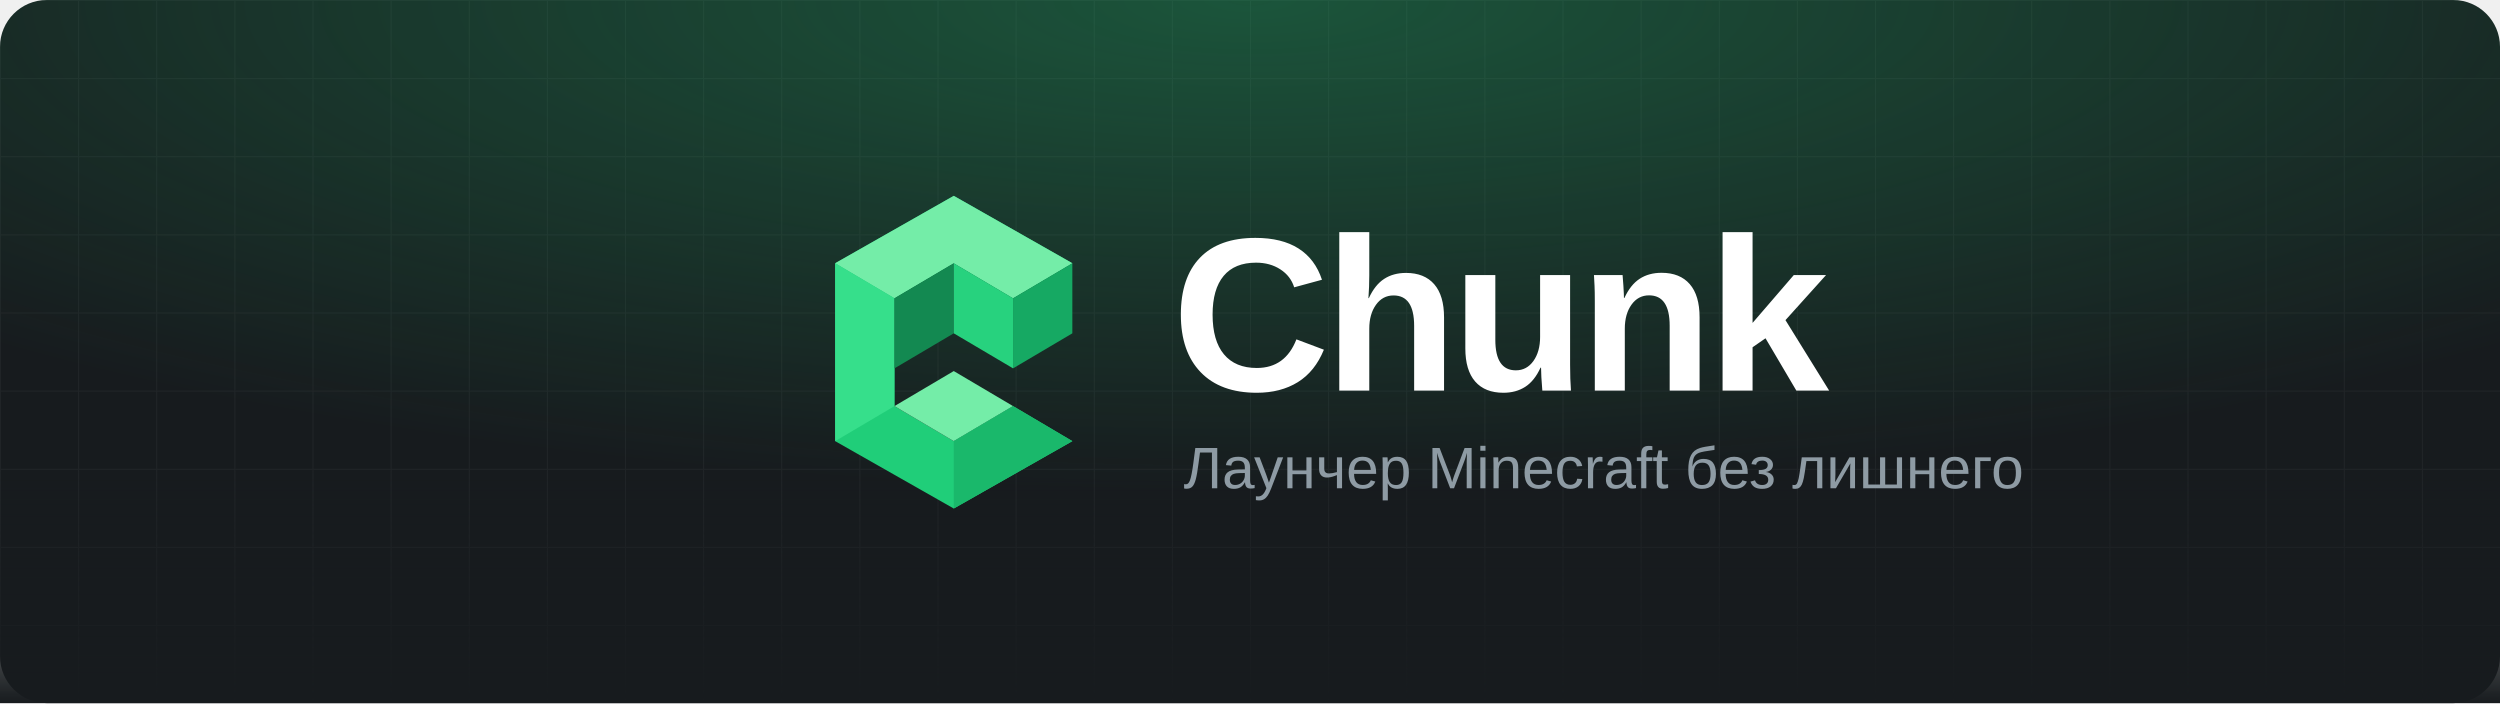
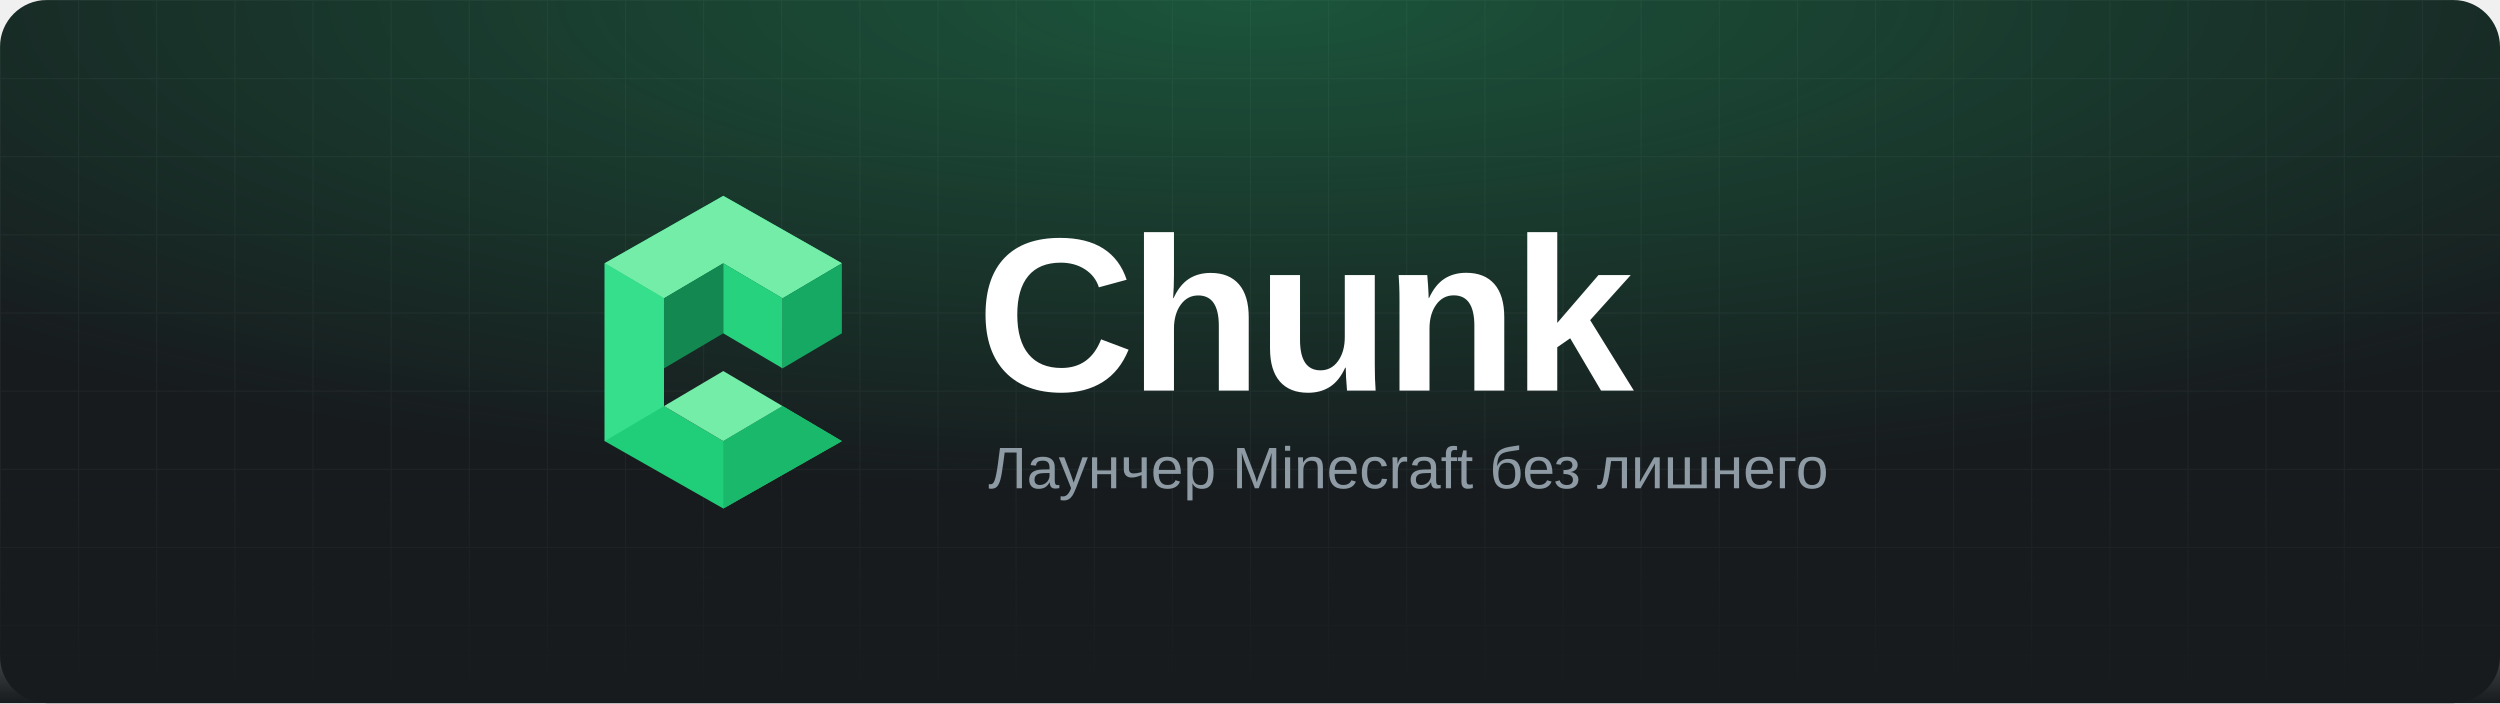
<svg xmlns="http://www.w3.org/2000/svg" width="1280" height="360" viewBox="0 0 1280 360" fill="none">
  <defs>
    <radialGradient id="glow" cx="50%" cy="0%" r="70%">
      <stop offset="0" stop-color="#24cf78" stop-opacity="0.32" />
      <stop offset="1" stop-color="#24cf78" stop-opacity="0" />
    </radialGradient>
    <pattern id="grid" width="40" height="40" patternUnits="userSpaceOnUse">
      <path d="M40 0H0V40" stroke="#ffffff" stroke-opacity="0.04" stroke-width="1" />
    </pattern>
    <linearGradient id="fade" x1="0" y1="0" x2="0" y2="1">
      <stop offset="0" stop-color="#171b1e" stop-opacity="0" />
      <stop offset="1" stop-color="#171b1e" stop-opacity="1" />
    </linearGradient>
  </defs>
  <rect width="1280" height="360" rx="24" fill="#171b1e" />
  <rect width="1280" height="360" rx="24" fill="url(#grid)" />
  <rect width="1280" height="360" rx="24" fill="url(#glow)" />
  <rect y="240" width="1280" height="120" fill="url(#fade)" />
-   <g transform="translate(400 92) scale(1.38)">
+   <g transform="translate(282 92) scale(1.38)">
    <g transform="translate(14 6)">
      <path d="M50 0 94 25 72 38 50 25 28 38 28 78 50 91 72 78 94 91 50 116 6 91 6 25Z" fill="#20ce79" />
      <path d="M6 25 50 0 94 25 72 38 50 25 28 38Z" fill="#74eda8" />
      <path d="M6 25 28 38 28 78 6 91Z" fill="#36df8b" />
      <path d="M28 38 50 25 50 51 28 64Z" fill="#138951" />
      <path d="M72 38 94 25 94 51 72 64Z" fill="#16a963" />
      <path d="M50 25 72 38 72 64 50 51Z" fill="#27d27e" />
      <path d="M28 78 50 65 72 78 50 91Z" fill="#74eda8" />
      <path d="M50 91 72 78 94 91 50 116Z" fill="#1ab86b" />
    </g>
  </g>
-   <text x="600" y="200" fill="#ffffff" font-family="Onest, Montserrat, 'Segoe UI', Arial, sans-serif" font-size="112" font-weight="800" letter-spacing="-3">Chunk</text>
-   <text x="606" y="250" fill="#8e9ba4" font-family="Onest, 'Segoe UI', Arial, sans-serif" font-size="30" font-weight="500">Лаунчер Minecraft без лишнего</text>
+   <text x="500" y="200" fill="#ffffff" font-family="Onest, Montserrat, 'Segoe UI', Arial, sans-serif" font-size="112" font-weight="800" letter-spacing="-3">Chunk</text>
+   <text x="506" y="250" fill="#8e9ba4" font-family="Onest, 'Segoe UI', Arial, sans-serif" font-size="30" font-weight="500">Лаунчер Minecraft без лишнего</text>
</svg>
